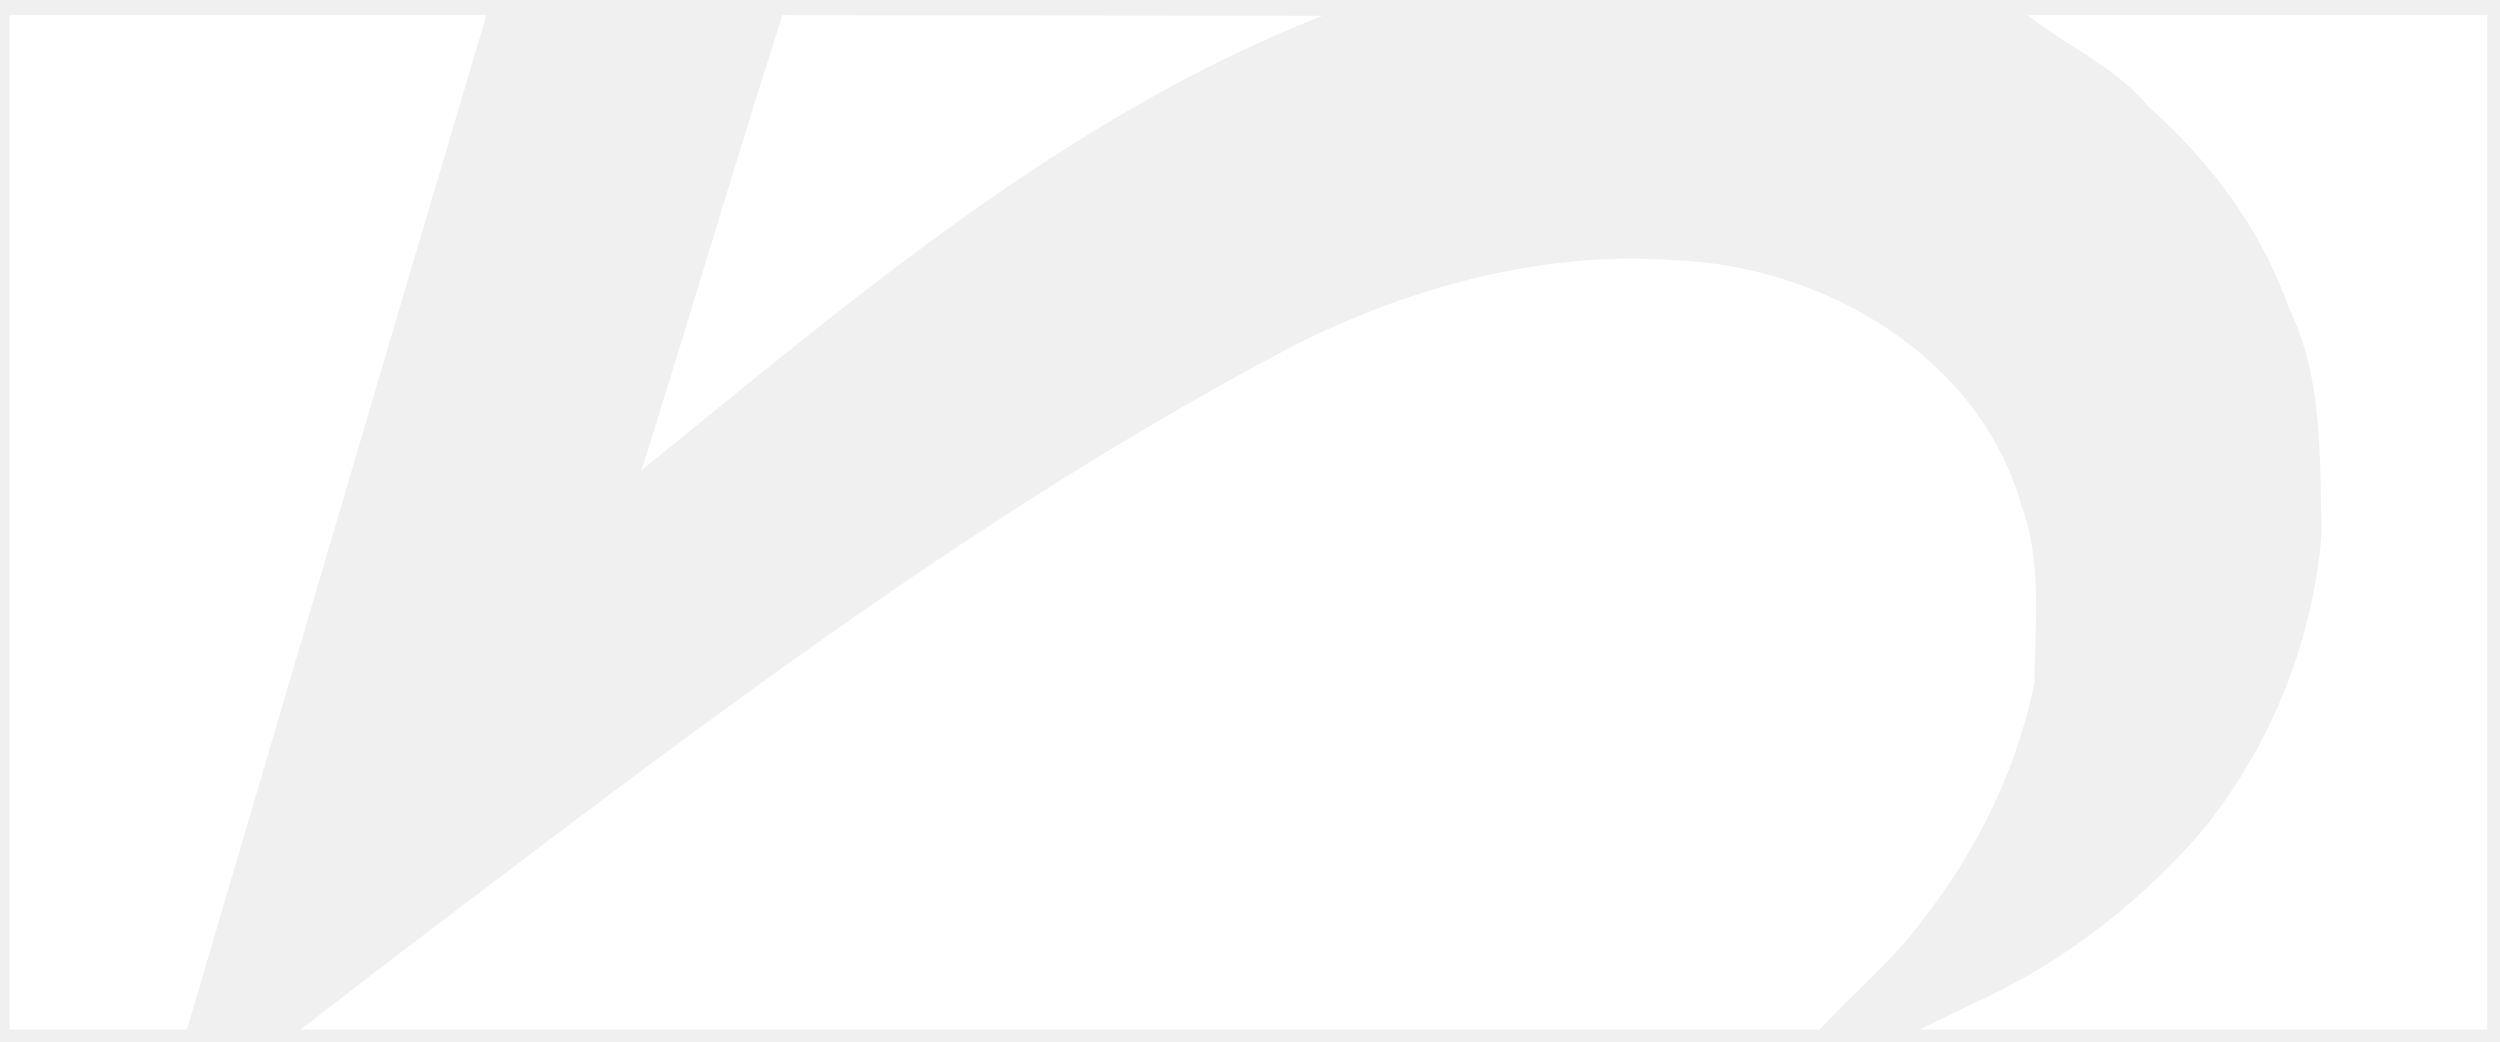
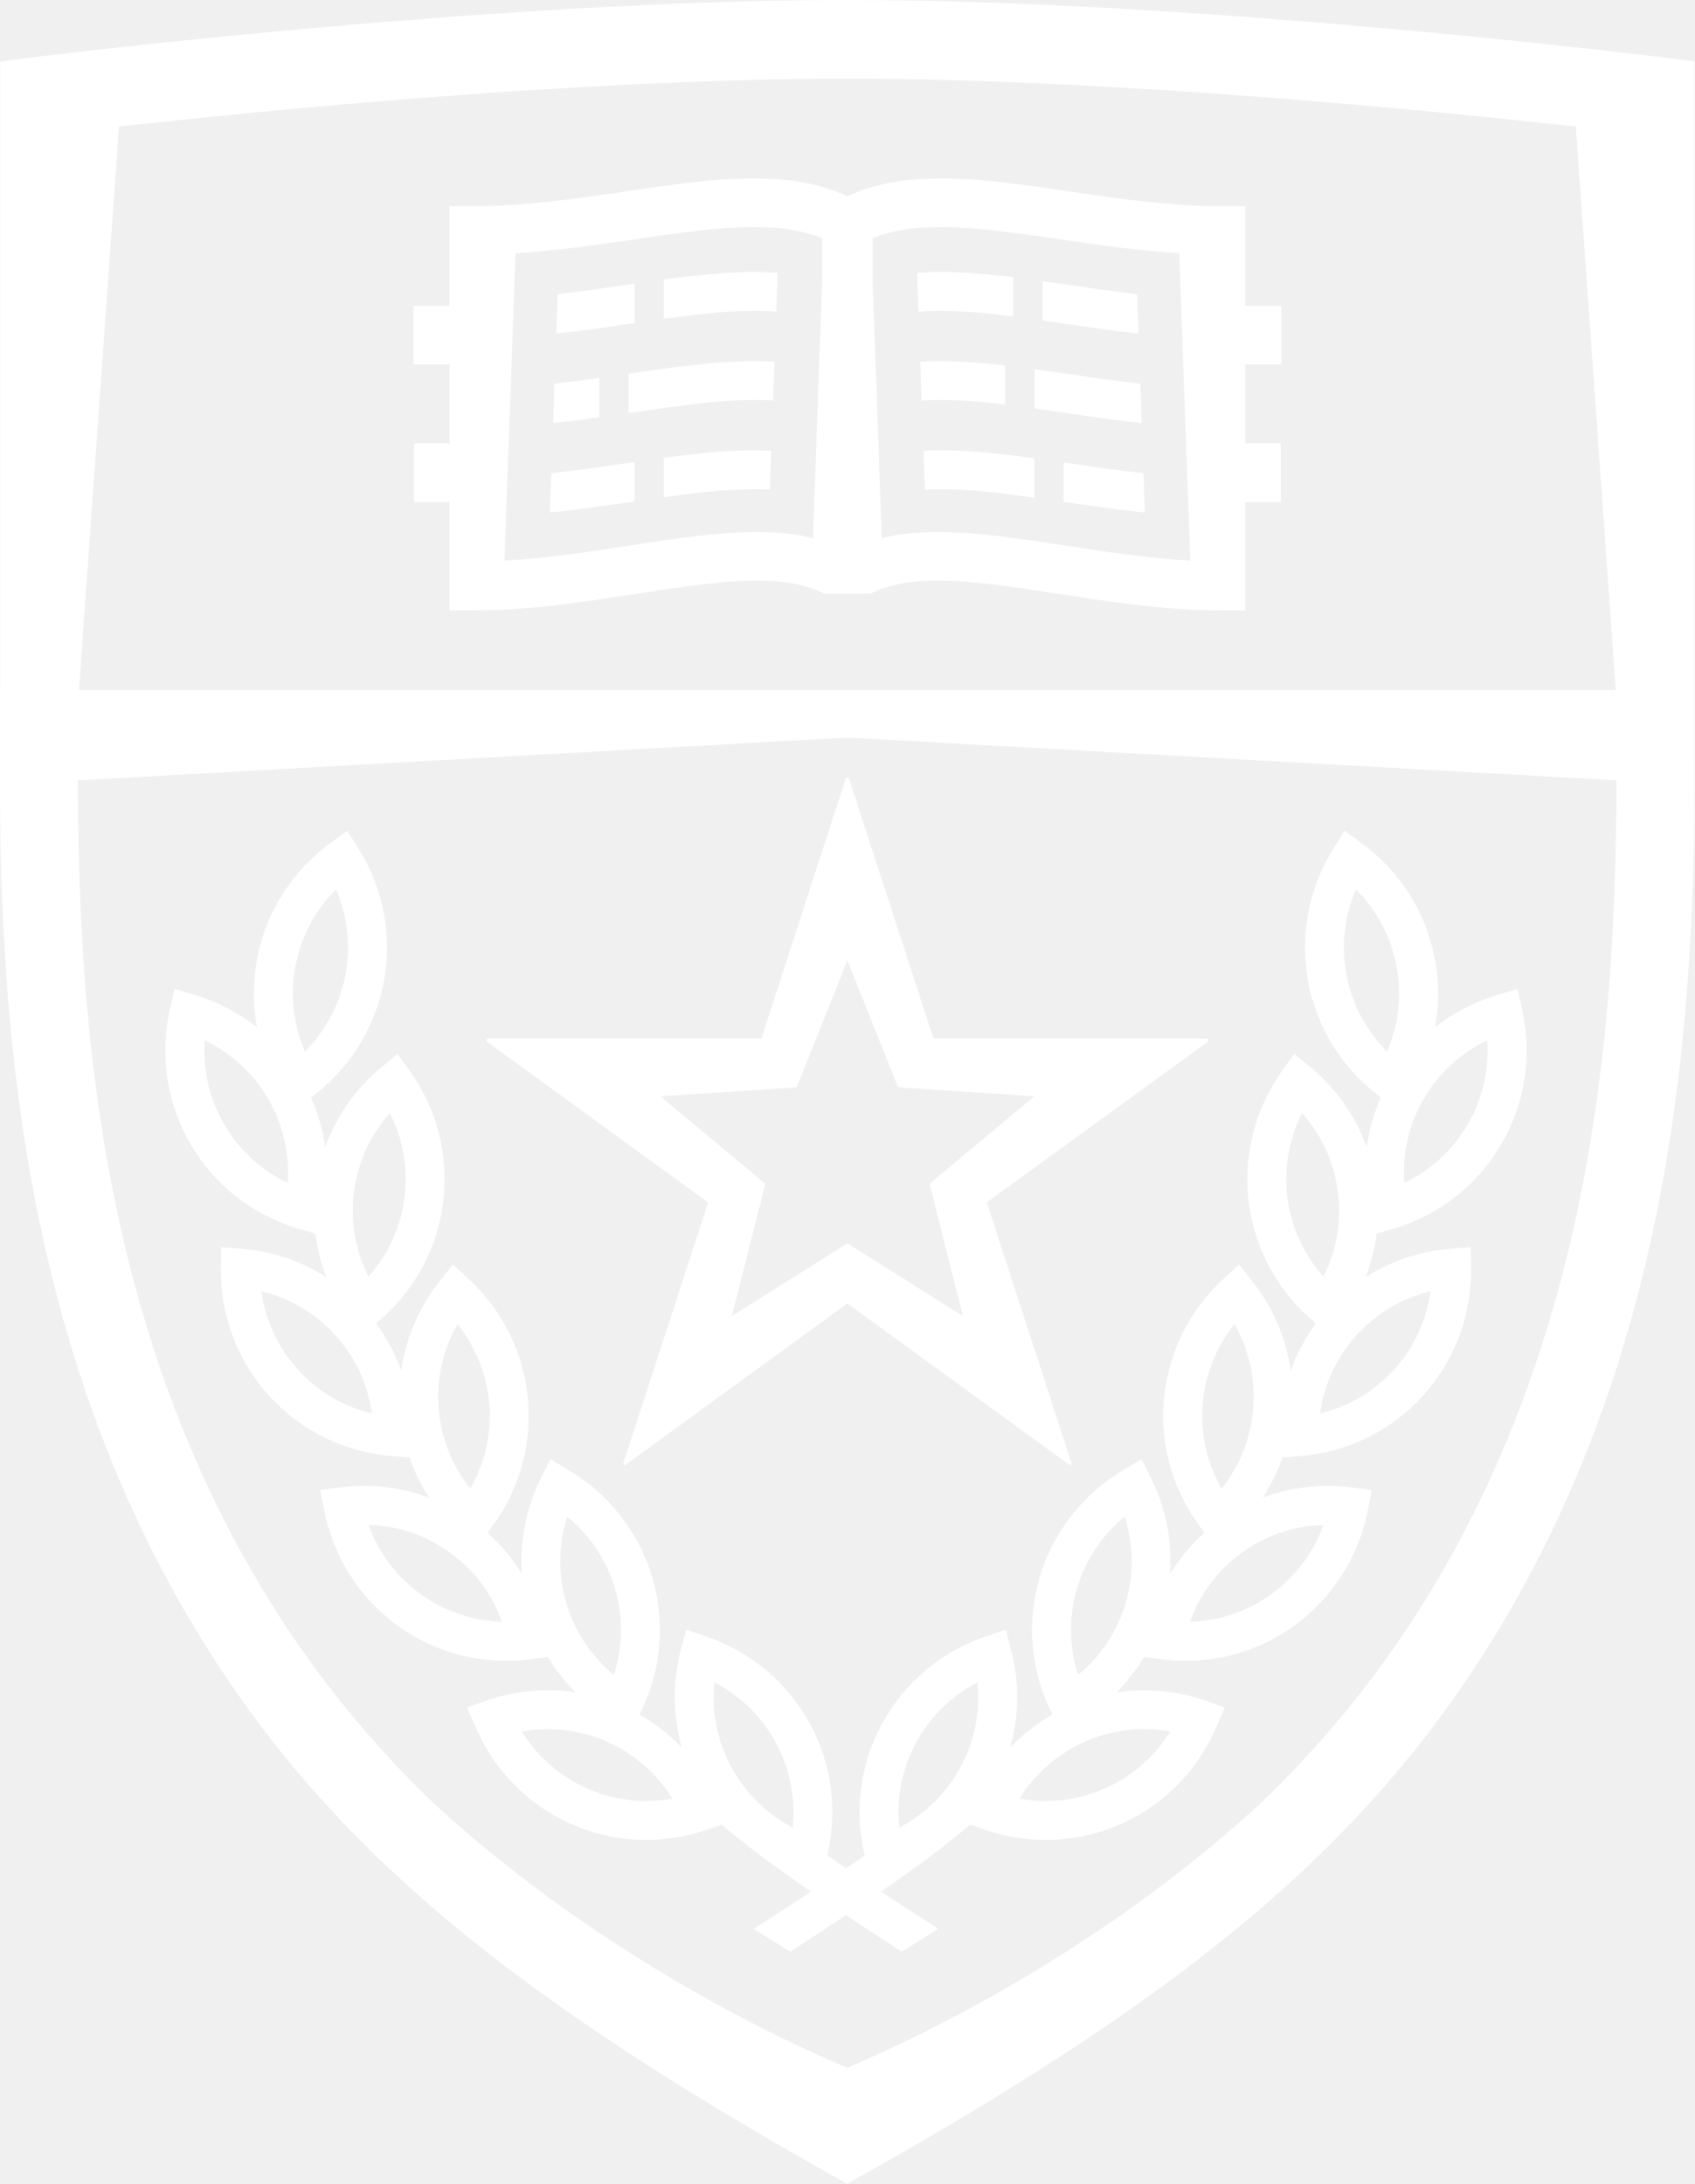
- <svg xmlns="http://www.w3.org/2000/svg" id="svg3899" version="1.1" width="557" height="232">
-   <defs id="defs3903" />
-   <path style="fill:#ffffff" d="m 2.154,116.392 c 0,-37.667 0,-75.333 0,-113 35.405,0 70.809,0 106.214,0 -22.402,75.277 -44.473,150.657 -66.714,225.984 -13.167,0.005 -26.333,0.011 -39.5,0.016 0,-37.666 0,-75.335 0,-113 z M 84.814,215.601 C 150.282,165.988 215.639,115.116 288.596,76.833 314.415,63.865 343.801,55.873 372.772,57.956 c 33.344,1.165 68.141,21.36 77.592,54.601 4.645,12.64 3.009,26.338 2.909,39.49 -3.813,19.237 -12.697,37.205 -24.697,52.65 -6.618,9.151 -15.556,16.356 -23.143,24.694 -112.82,0 -225.64,0 -338.46,0 5.947,-4.597 11.894,-9.194 17.84,-13.791 z m 354.34,8.216 c 19.458,-8.701 36.702,-21.875 50.739,-37.838 15.756,-18.903 25.506,-42.918 27.381,-67.401 -0.491,-16.967 0.329,-34.29 -7.337,-50.039 C 503.851,51.167 492.557,36.126 478.898,23.949 471.54,15.007 460.682,10.442 451.754,3.392 c 34.133,0 68.267,0 102.4,0 0,75.333 0,150.667 0,226 -42.167,-0.006 -84.333,-0.012 -126.5,-0.018 3.833,-1.852 7.667,-3.704 11.5,-5.556 z M 143.434,103.146 c 10.47,-33.197 20.252,-66.609 30.883,-99.754 40.112,0.043 80.225,0.085 120.337,0.128 C 237.28,26.049 190.08,66.553 142.78,104.892 l 0.419,-1.117 0.236,-0.629 0,1e-5 z" id="path3909" />
+ <svg xmlns="http://www.w3.org/2000/svg" version="1.1" id="svg29" xml:space="preserve" width="55.854" height="72" viewBox="0 0 55.854 72">
+   <defs id="defs33" />
+   <g id="g37" transform="matrix(1.333333,0,0,-1.333333,-72,312)">
+     <g id="g39" transform="scale(0.1)">
+       <path d="m 749.258,2159.63 h 0.461 v 0.16 h -0.461 v -0.16 0" style="fill:#ffffff;fill-opacity:1;fill-rule:nonzero;stroke:none" id="path41" />
+       <path d="m 856.758,2249.9 v 14.46 h -8.906 v 24.67 h -6.036 c -12.746,0 -25.421,1.87 -37.695,3.67 -11.191,1.64 -21.777,3.2 -31.543,3.2 -9.187,0 -16.777,-1.45 -23.086,-4.42 -6.308,2.97 -13.906,4.42 -23.086,4.42 -9.765,0 -20.351,-1.56 -31.551,-3.2 -12.265,-1.8 -24.953,-3.67 -37.707,-3.67 h -6.015 v -24.67 h -8.914 v -14.46 h 8.914 v -19.57 h -8.809 v -14.45 h 8.809 v -26.8 h 6.015 c 13.633,0 26.993,2.07 39.922,4.06 10.918,1.68 21.231,3.29 30.039,3.29 7.11,0 12.442,-1.04 16.575,-3.19 v -0.01 h 11.609 v 0.01 c 4.133,2.15 9.473,3.19 16.562,3.19 8.829,0 19.141,-1.61 30.059,-3.29 12.922,-1.99 26.301,-4.06 39.902,-4.06 h 6.036 v 26.8 h 8.808 v 14.45 h -8.808 v 19.57 z m -161.524,-44.85 c -10.007,-1.55 -20.293,-3.11 -30.527,-3.67 l 2.734,76 c 9.981,0.64 19.7,2.01 29.161,3.4 10.753,1.58 20.918,3.07 29.804,3.07 6.914,0 12.364,-0.88 16.848,-2.76 v -10.54 l -2.277,-63.59 c -4.082,0.99 -8.633,1.5 -13.868,1.5 -9.726,0 -20.488,-1.66 -31.875,-3.41 z m 108.516,0 c -11.387,1.75 -22.148,3.41 -31.895,3.41 -5.214,0 -9.777,-0.51 -13.859,-1.5 l -2.273,63.59 v 10.54 c 4.492,1.88 9.941,2.76 16.855,2.76 8.887,0 19.043,-1.49 29.793,-3.07 9.465,-1.39 19.192,-2.76 29.172,-3.4 l 2.715,-76 c -10.235,0.56 -20.508,2.12 -30.508,3.67 v 0" style="fill:#ffffff;fill-opacity:1;fill-rule:nonzero;stroke:none" id="path43" />
+       <path d="m 696.875,2269.86 c -0.598,-0.09 -1.184,-0.17 -1.777,-0.26 -5.664,-0.83 -11.414,-1.67 -17.227,-2.33 l -0.332,-9.75 c 6.426,0.7 12.734,1.63 18.953,2.55 0.129,0.03 0.254,0.04 0.383,0.07 v 9.72 0" style="fill:#ffffff;fill-opacity:1;fill-rule:nonzero;stroke:none" id="path45" />
+       <path d="m 704.102,2270.89 v -9.73 c 10.253,1.43 19.648,2.45 27.812,1.78 l 0.332,9.6 c -8.691,0.65 -18.223,-0.31 -28.144,-1.65 v 0" style="fill:#ffffff;fill-opacity:1;fill-rule:nonzero;stroke:none" id="path47" />
+       <path d="m 696.875,2225.77 c -0.598,-0.09 -1.184,-0.17 -1.777,-0.26 -6.18,-0.91 -12.461,-1.83 -18.809,-2.52 l -0.351,-9.73 c 6.972,0.74 13.828,1.73 20.554,2.72 0.129,0.02 0.254,0.04 0.383,0.06 v 9.73 0" style="fill:#ffffff;fill-opacity:1;fill-rule:nonzero;stroke:none" id="path49" />
+       <path d="m 704.102,2226.8 v -9.73 c 9.589,1.33 18.457,2.32 26.23,1.89 l 0.332,9.59 c -8.262,0.43 -17.234,-0.48 -26.562,-1.75 v 0" style="fill:#ffffff;fill-opacity:1;fill-rule:nonzero;stroke:none" id="path51" />
+       <path d="m 695.383,2247.6 v -9.75 c 0.371,0.06 0.738,0.12 1.109,0.18 12.883,1.87 24.66,3.61 34.621,2.95 l 0.34,9.57 c -11.023,0.68 -23.328,-1.08 -36.07,-2.95 v 0" style="fill:#ffffff;fill-opacity:1;fill-rule:nonzero;stroke:none" id="path53" />
+       <path d="m 688.152,2246.56 c -3.66,-0.52 -7.351,-1.01 -11.074,-1.44 l -0.348,-9.73 c 3.856,0.41 7.665,0.92 11.422,1.44 v 9.73 0" style="fill:#ffffff;fill-opacity:1;fill-rule:nonzero;stroke:none" id="path55" />
+       <path d="m 790.488,2271.46 c -8.34,1.02 -16.367,1.64 -23.758,1.08 l 0.34,-9.6 c 6.973,0.57 14.864,-0.1 23.418,-1.19 v 9.71 0" style="fill:#ffffff;fill-opacity:1;fill-rule:nonzero;stroke:none" id="path57" />
+       <path d="m 821.105,2267.27 c -5.812,0.66 -11.562,1.5 -17.226,2.33 -2.07,0.3 -4.133,0.61 -6.164,0.89 v -9.73 c 1.562,-0.22 3.164,-0.45 4.765,-0.69 6.219,-0.92 12.54,-1.85 18.973,-2.55 l -0.348,9.75 v 0" style="fill:#ffffff;fill-opacity:1;fill-rule:nonzero;stroke:none" id="path59" />
+       <path d="m 788.496,2249.65 c -7.324,0.83 -14.394,1.31 -20.976,0.9 l 0.339,-9.57 c 6.235,0.41 13.157,-0.1 20.637,-1.02 v 9.69 0" style="fill:#ffffff;fill-opacity:1;fill-rule:nonzero;stroke:none" id="path61" />
+       <path d="m 821.895,2245.12 c -6.075,0.68 -12.098,1.56 -18.016,2.44 -2.746,0.39 -5.461,0.79 -8.156,1.17 V 2239 c 2.215,-0.31 4.472,-0.64 6.757,-0.97 6.473,-0.96 13.067,-1.92 19.766,-2.64 l -0.351,9.73 v 0" style="fill:#ffffff;fill-opacity:1;fill-rule:nonzero;stroke:none" id="path63" />
+       <path d="m 802.949,2215.91 c 6.571,-0.97 13.274,-1.93 20.086,-2.65 l -0.34,9.73 c -6.355,0.69 -12.636,1.61 -18.816,2.52 -0.305,0.05 -0.617,0.09 -0.93,0.13 v -9.73 0" style="fill:#ffffff;fill-opacity:1;fill-rule:nonzero;stroke:none" id="path65" />
+       <path d="m 795.723,2226.68 c -9.629,1.33 -18.899,2.3 -27.422,1.87 l 0.351,-9.59 c 8.008,0.43 17.149,-0.61 27.071,-2.02 v 9.74 0" style="fill:#ffffff;fill-opacity:1;fill-rule:nonzero;stroke:none" id="path67" />
+       <path d="m 660.605,2082.3 v -0.01 l 54.454,-39.59 -20.977,-64.52 c 0.02,-0.11 0.078,-0.24 0.176,-0.32 0.097,-0.08 0.215,-0.08 0.332,-0.08 l 54.902,39.93 54.883,-39.9 c 0.117,-0.03 0.242,0 0.332,0.05 0.176,0.15 0.215,0.38 0.117,0.59 l -20.879,64.26 54.434,39.56 v 0.03 c 0.254,0.09 0.41,0.34 0.332,0.6 -0.078,0.24 -0.352,0.36 -0.625,0.28 v 0.02 h -67.305 l -20.801,64.03 h -0.031 c 0,0.27 -0.203,0.5 -0.457,0.5 -0.254,0 -0.461,-0.23 -0.461,-0.5 h -0.027 l -20.781,-64.03 h -67.325 l -0.019,-0.04 c -0.254,0.09 -0.527,-0.03 -0.606,-0.28 -0.078,-0.24 0.059,-0.5 0.332,-0.58 z m 76.348,-11.13 12.539,31.35 12.539,-31.35 33.699,-2.24 -25.945,-21.63 8.281,-32.72 -28.574,18.01 -28.574,-18.01 8.301,32.72 -25.957,21.63 33.691,2.24 v 0" style="fill:#ffffff;fill-opacity:1;fill-rule:nonzero;stroke:none" id="path69" />
+       <path d="m 884.668,2036.26 c 11.23,3.38 20.645,10.77 26.504,20.85 5.859,10.06 7.676,21.91 5.098,33.35 l -1.133,5.03 -4.942,-1.47 c -5.683,-1.7 -10.918,-4.44 -15.449,-8.04 1.055,5.59 1.047,11.38 -0.058,17.07 -2.208,11.48 -8.633,21.6 -18.094,28.49 l -4.172,3.05 -2.742,-4.38 c -6.211,-9.88 -8.43,-21.67 -6.25,-33.17 2.195,-11.4 8.582,-21.45 17.957,-28.37 -1.739,-3.92 -2.918,-8.04 -3.496,-12.26 -2.786,7.61 -7.532,14.45 -13.926,19.72 l -3.985,3.3 -3.007,-4.2 c -6.778,-9.49 -9.707,-21.13 -8.223,-32.73 1.523,-11.55 7.324,-22.06 16.367,-29.53 l 0.215,-0.15 c -2.656,-3.6 -4.746,-7.54 -6.25,-11.71 -1.133,8.03 -4.375,15.69 -9.551,22.18 l -3.203,4.05 -3.808,-3.5 c -8.614,-7.89 -13.868,-18.65 -14.805,-30.33 -0.918,-11.62 2.617,-23.06 9.902,-32.24 l 0.188,-0.23 c -3.352,-2.95 -6.203,-6.39 -8.535,-10.16 0.543,8.12 -1.028,16.29 -4.75,23.71 l -2.313,4.61 -4.441,-2.65 c -10.063,-5.94 -17.434,-15.4 -20.754,-26.61 -3.282,-11.21 -2.207,-23.12 3.027,-33.61 l 0.137,-0.26 c -3.887,-2.2 -7.383,-4.96 -10.449,-8.18 2.207,7.83 2.343,16.15 0.234,24.16 l -1.309,5 -4.882,-1.64 c -11.067,-3.75 -20.223,-11.48 -25.809,-21.78 -5.344,-9.93 -6.801,-21.42 -4.191,-32.39 -1.473,-1.01 -3.016,-2.07 -4.629,-3.16 -1.602,1.09 -3.157,2.15 -4.629,3.16 2.605,10.97 1.164,22.46 -4.199,32.41 -5.567,10.28 -14.727,18.01 -25.801,21.76 l -4.883,1.64 -1.309,-5 c -2.109,-8.01 -1.972,-16.33 0.235,-24.16 -3.059,3.22 -6.551,5.98 -10.442,8.18 l 0.129,0.26 c 5.242,10.49 6.321,22.4 3.035,33.61 -3.328,11.21 -10.703,20.67 -20.757,26.61 l -4.434,2.65 -2.316,-4.61 c -3.731,-7.42 -5.293,-15.59 -4.747,-23.71 -2.343,3.79 -5.195,7.21 -8.535,10.16 l 0.176,0.23 c 7.305,9.18 10.82,20.62 9.902,32.27 -0.937,11.65 -6.191,22.41 -14.804,30.3 l -3.809,3.5 -3.203,-4.05 c -5.176,-6.49 -8.406,-14.15 -9.551,-22.18 -1.496,4.17 -3.586,8.11 -6.238,11.71 l 0.215,0.15 c 9.031,7.47 14.844,17.98 16.355,29.53 1.492,11.6 -1.426,23.24 -8.222,32.73 l -3.008,4.2 -3.977,-3.3 c -6.402,-5.27 -11.148,-12.11 -13.926,-19.74 -0.574,4.24 -1.746,8.36 -3.503,12.28 9.382,6.92 15.761,16.97 17.96,28.38 2.176,11.5 -0.042,23.28 -6.25,33.16 l -2.746,4.38 -4.171,-3.05 c -9.461,-6.89 -15.887,-17.01 -18.094,-28.47 -1.094,-5.71 -1.114,-11.49 -0.059,-17.09 -4.531,3.6 -9.765,6.34 -15.437,8.04 l -4.946,1.47 -1.132,-5.03 c -2.579,-11.44 -0.77,-23.29 5.089,-33.35 5.86,-10.08 15.274,-17.47 26.504,-20.85 l 4.356,-1.3 c 0.449,-3.66 1.367,-7.26 2.683,-10.74 -6.218,3.98 -13.328,6.41 -20.828,7.01 l -5.136,0.42 -0.079,-5.17 c -0.156,-11.71 4.063,-22.92 11.875,-31.55 7.813,-8.65 18.555,-13.95 30.235,-14.92 l 4.531,-0.38 c 1.191,-3.5 2.832,-6.84 4.844,-9.93 -5.078,1.9 -10.449,2.9 -15.977,2.9 -1.953,0 -3.918,-0.13 -5.847,-0.35 l -5.122,-0.67 0.997,-5.04 c 2.277,-11.52 8.71,-21.62 18.148,-28.47 7.84,-5.71 17.156,-8.71 26.902,-8.71 1.914,0 3.848,0.11 5.743,0.35 l 4.511,0.58 c 1.914,-3.18 4.192,-6.09 6.817,-8.73 -7.317,1.1 -14.825,0.45 -21.895,-2.01 l -4.883,-1.7 2.032,-4.74 c 4.589,-10.77 12.988,-19.34 23.613,-24.08 5.91,-2.64 12.16,-3.96 18.594,-3.96 5.136,0 10.214,0.86 15.097,2.54 l 3.594,1.25 c 5.996,-5.1 12.773,-10.18 22.09,-16.57 -4.258,-2.79 -8.945,-5.85 -14.199,-9.21 l 9.05,-5.63 c 5.121,3.3 9.653,6.27 13.782,9.02 4.129,-2.75 8.664,-5.72 13.781,-9.02 l 9.051,5.63 c -5.243,3.36 -9.942,6.42 -14.18,9.21 9.297,6.39 16.074,11.47 22.07,16.57 l 3.614,-1.25 c 4.882,-1.68 9.941,-2.54 15.078,-2.54 v 0 c 6.445,0 12.695,1.32 18.593,3.95 10.645,4.75 19.024,13.32 23.614,24.09 l 2.031,4.74 -4.883,1.7 c -7.07,2.46 -14.582,3.11 -21.887,1.99 2.622,2.64 4.907,5.57 6.809,8.75 l 4.512,-0.58 c 1.902,-0.24 3.828,-0.35 5.742,-0.35 0.019,0 0.019,0 0.019,0 9.727,0 19.043,3 26.895,8.71 9.426,6.85 15.867,16.95 18.137,28.47 l 0.996,5.04 -5.117,0.67 c -1.938,0.22 -3.911,0.35 -5.852,0.35 -5.519,0 -10.898,-1 -15.976,-2.9 2.011,3.09 3.652,6.43 4.863,9.93 l 4.512,0.38 c 11.691,0.97 22.421,6.27 30.222,14.92 7.824,8.63 12.043,19.84 11.887,31.55 l -0.078,5.17 -5.137,-0.42 c -7.488,-0.6 -14.609,-3.03 -20.828,-7.01 1.324,3.48 2.234,7.08 2.691,10.74 z m -257.148,9.13 c 0.957,7.27 4.05,13.99 8.867,19.41 3.261,-6.48 4.531,-13.78 3.593,-21.05 -0.957,-7.26 -4.05,-13.99 -8.875,-19.4 -3.285,6.47 -4.542,13.78 -3.585,21.04 z m -14.461,55.86 c 1.382,7.21 4.89,13.73 10.007,18.85 2.872,-6.66 3.692,-14.03 2.325,-21.23 -1.387,-7.2 -4.883,-13.73 -10.02,-18.87 -2.891,6.68 -3.711,14.04 -2.312,21.25 z m -1.926,-53.75 c -6.543,3.13 -12.012,8.13 -15.684,14.45 -3.691,6.33 -5.351,13.56 -4.844,20.82 6.524,-3.12 11.993,-8.1 15.704,-14.45 3.671,-6.33 5.332,-13.55 4.824,-20.82 z m 2.5,-46.12 c -4.903,5.42 -8.028,12.17 -9.024,19.36 7.024,-1.67 13.399,-5.45 18.329,-10.9 4.914,-5.4 8.031,-12.13 9.027,-19.34 -7.055,1.7 -13.43,5.46 -18.332,10.88 z m 39.472,11.24 c 4.532,-5.67 7.266,-12.53 7.872,-19.85 0.566,-7.32 -1.094,-14.53 -4.688,-20.84 -4.551,5.66 -7.285,12.56 -7.851,19.88 -0.567,7.3 1.074,14.53 4.667,20.81 z m -9.16,-66.74 c -5.937,4.3 -10.371,10.23 -12.84,17.07 7.286,-0.2 14.247,-2.54 20.184,-6.86 5.938,-4.27 10.371,-10.21 12.832,-17.09 -7.305,0.24 -14.258,2.58 -20.176,6.88 z m 72.676,-21.84 c 6.426,-3.32 11.719,-8.51 15.215,-14.96 3.477,-6.47 4.883,-13.75 4.141,-20.97 -6.446,3.37 -11.739,8.56 -15.196,15 -3.496,6.48 -4.902,13.75 -4.16,20.93 z m -36.641,19.65 c -2.07,7.03 -1.953,14.45 0.262,21.32 5.586,-4.58 9.707,-10.73 11.801,-17.78 2.059,-7.05 1.941,-14.46 -0.285,-21.35 -5.613,4.61 -9.727,10.78 -11.778,17.81 z m 5.079,-45.86 c -6.692,2.97 -12.266,7.88 -16.094,14.06 7.109,1.29 14.473,0.43 21.18,-2.55 6.679,-2.99 12.25,-7.86 16.078,-14.06 -7.121,-1.3 -14.493,-0.42 -21.164,2.55 z m 81.367,11.21 c 3.515,6.49 8.808,11.68 15.234,15 0.742,-7.18 -0.664,-14.45 -4.16,-20.93 -3.445,-6.44 -8.738,-11.63 -15.195,-15 -0.742,7.22 0.664,14.5 4.121,20.93 z m 62.89,2.85 c -3.828,-6.18 -9.394,-11.09 -16.101,-14.06 -4.652,-2.08 -9.582,-3.13 -14.66,-3.13 v 0 c -2.188,0 -4.356,0.18 -6.485,0.58 3.828,6.2 9.383,11.07 16.075,14.06 6.691,2.98 14.062,3.84 21.171,2.55 z m -11.015,31.78 c -2.051,-7.01 -6.16,-13.18 -11.778,-17.79 -2.226,6.89 -2.343,14.3 -0.285,21.33 2.09,7.05 6.211,13.22 11.809,17.8 2.219,-6.87 2.324,-14.29 0.254,-21.34 z m 19.004,49.08 c 0.605,7.34 3.34,14.2 7.871,19.87 3.594,-6.28 5.234,-13.51 4.668,-20.82 -0.567,-7.31 -3.301,-14.21 -7.852,-19.87 -3.594,6.31 -5.254,13.52 -4.687,20.82 z m 17.031,-46.87 c -5.918,-4.3 -12.871,-6.64 -20.164,-6.88 2.461,6.88 6.883,12.82 12.82,17.09 5.938,4.32 12.91,6.66 20.196,6.86 -2.481,-6.84 -6.915,-12.77 -12.852,-17.07 z m 53.34,136.89 c 0.508,-7.26 -1.153,-14.49 -4.844,-20.82 -3.672,-6.32 -9.121,-11.32 -15.676,-14.45 -0.508,7.27 1.145,14.49 4.824,20.82 3.711,6.35 9.172,11.33 15.696,14.45 z m -34.785,16.08 c -1.368,7.22 -0.536,14.59 2.324,21.25 5.129,-5.12 8.625,-11.66 10,-18.87 1.406,-7.19 0.586,-14.55 -2.305,-21.23 -5.137,5.14 -8.633,11.67 -10.019,18.85 z m -14.59,-55.12 c -0.938,7.29 0.332,14.59 3.594,21.07 4.824,-5.42 7.91,-12.14 8.867,-19.43 0.968,-7.24 -0.301,-14.55 -3.574,-21.02 -4.825,5.41 -7.93,12.14 -8.887,19.38 z m 26.347,-42.35 c -4.902,-5.42 -11.281,-9.18 -18.32,-10.88 0.996,7.21 4.102,13.94 9.004,19.34 4.949,5.45 11.328,9.23 18.34,10.9 -0.996,-7.19 -4.102,-13.94 -9.024,-19.36 v 0" style="fill:#ffffff;fill-opacity:1;fill-rule:nonzero;stroke:none" id="path71" />
+       <path d="m 958.906,2324.81 -8.437,1.07 c -1.121,0.14 -113.438,14.11 -200.918,14.12 -0.02,0 -0.039,0 -0.059,0 -0.019,0 -0.051,0 -0.066,0 -87.473,-0.01 -199.778,-13.98 -200.91,-14.12 l -8.438,-1.07 v -155.4 H 540 v -21.68 c 0,-65.46 6.484,-150.09 57.07,-224.16 10.43,-15.25 22.278,-29.32 36.465,-43.01 l -0.012,-0.02 c 0.098,-0.08 0.188,-0.16 0.286,-0.24 27.441,-26.4 63.711,-51.32 115.586,-80.22 V 1800 c 0.019,0.04 0.031,0.04 0.046,0.04 0.024,0 0.032,0 0.051,-0.04 v 0.08 c 51.875,28.9 88.145,53.82 115.586,80.22 0.098,0.08 0.188,0.16 0.274,0.24 v 0.02 c 14.191,13.69 26.035,27.76 36.464,43.01 50.586,74.07 57.071,158.7 57.071,224.16 v 3.08 l 0.019,0.01 z m -389.492,-16.1 c 35.352,3.92 114.832,11.84 180.078,11.84 65.235,0 144.707,-7.92 180.071,-11.84 l 9.89,-139.3 H 749.492 559.52 Z m 316.492,-374.26 c -9.812,-14.35 -21.043,-27.67 -34.578,-40.63 -41.777,-38.37 -88.672,-59.56 -101.887,-65.07 -13.211,5.51 -60.105,26.7 -101.882,65.07 -13.536,12.96 -24.766,26.28 -34.579,40.63 -47.445,69.47 -53.664,150.02 -53.703,212.61 l 0.047,0.01 190.168,10.57 190.125,-10.56 c -0.047,-62.6 -6.265,-143.16 -53.711,-212.63 v 0" style="fill:#ffffff;fill-opacity:1;fill-rule:nonzero;stroke:none" id="path73" />
+     </g>
+   </g>
</svg>
